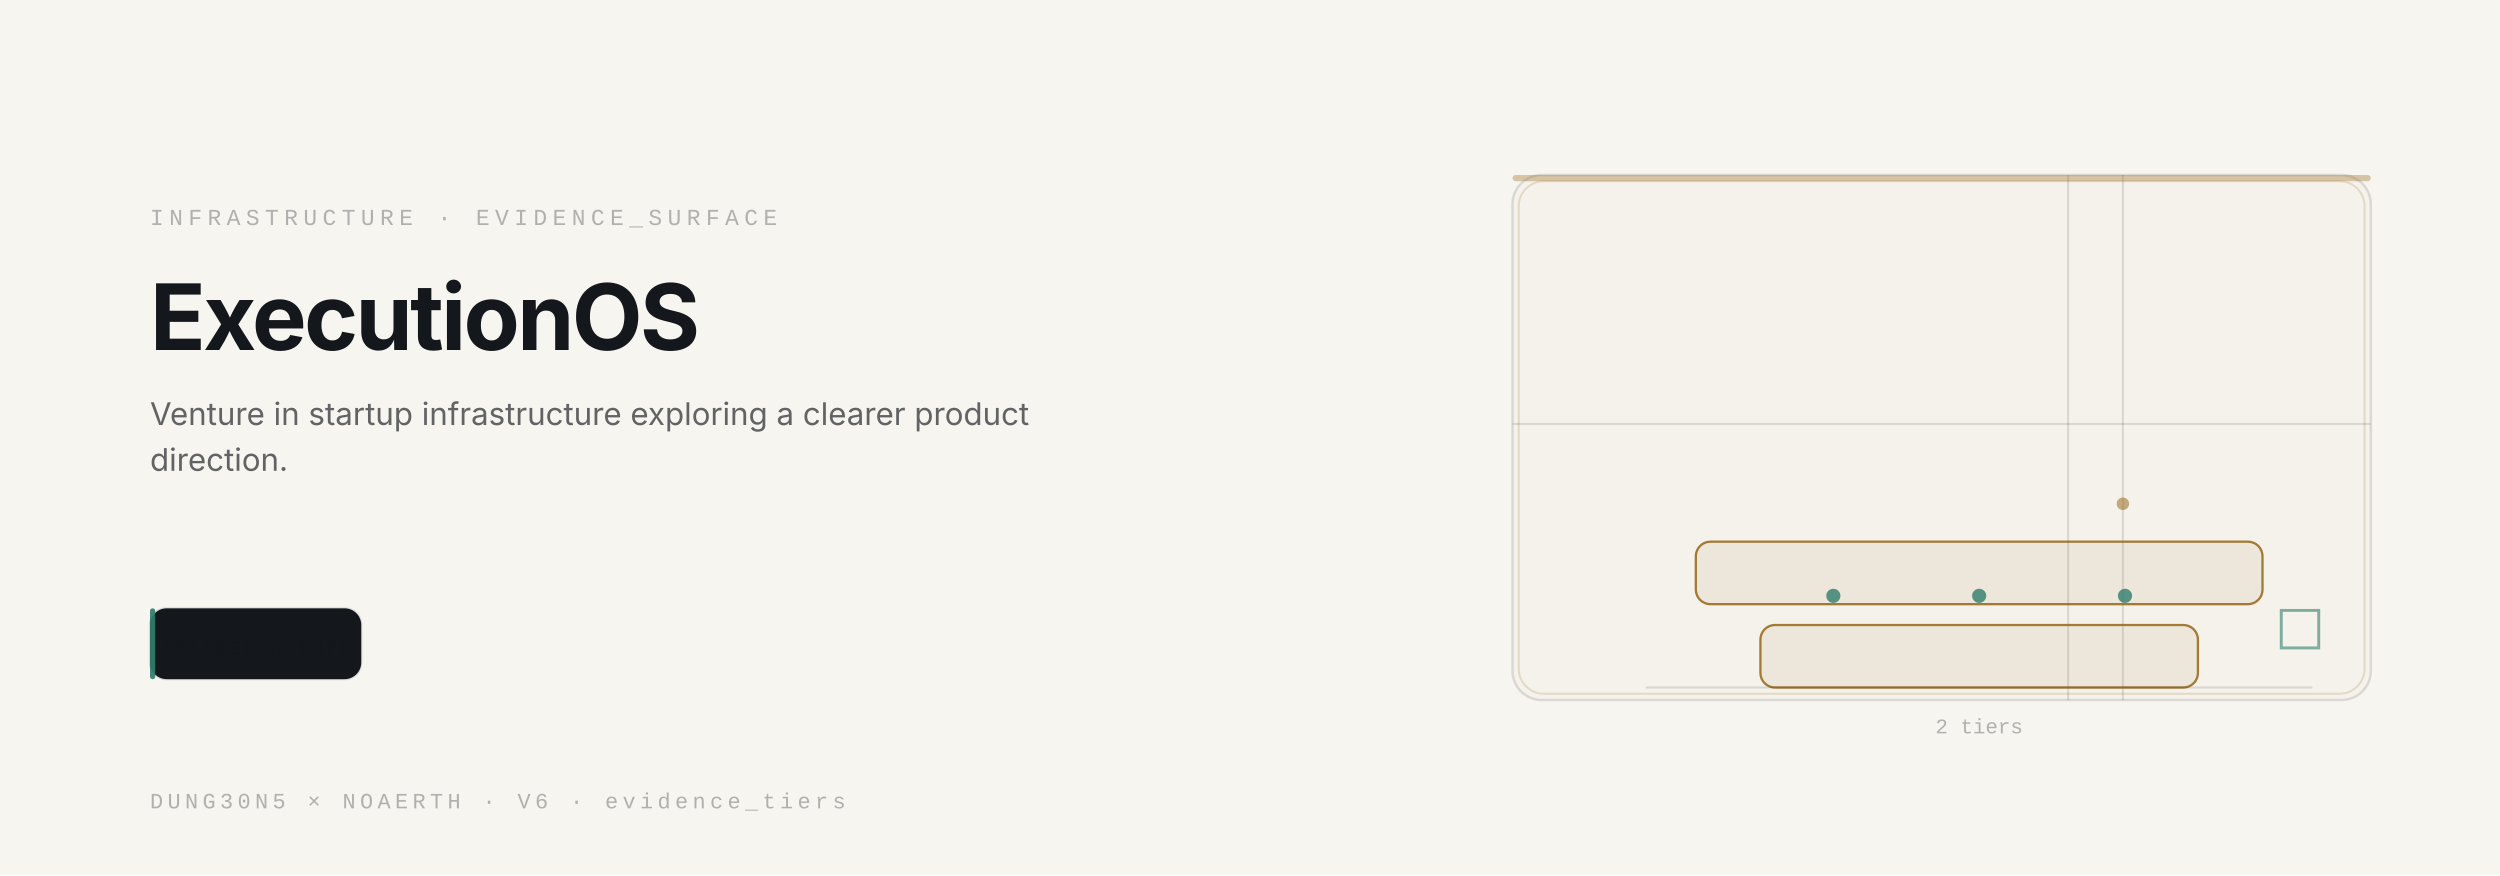
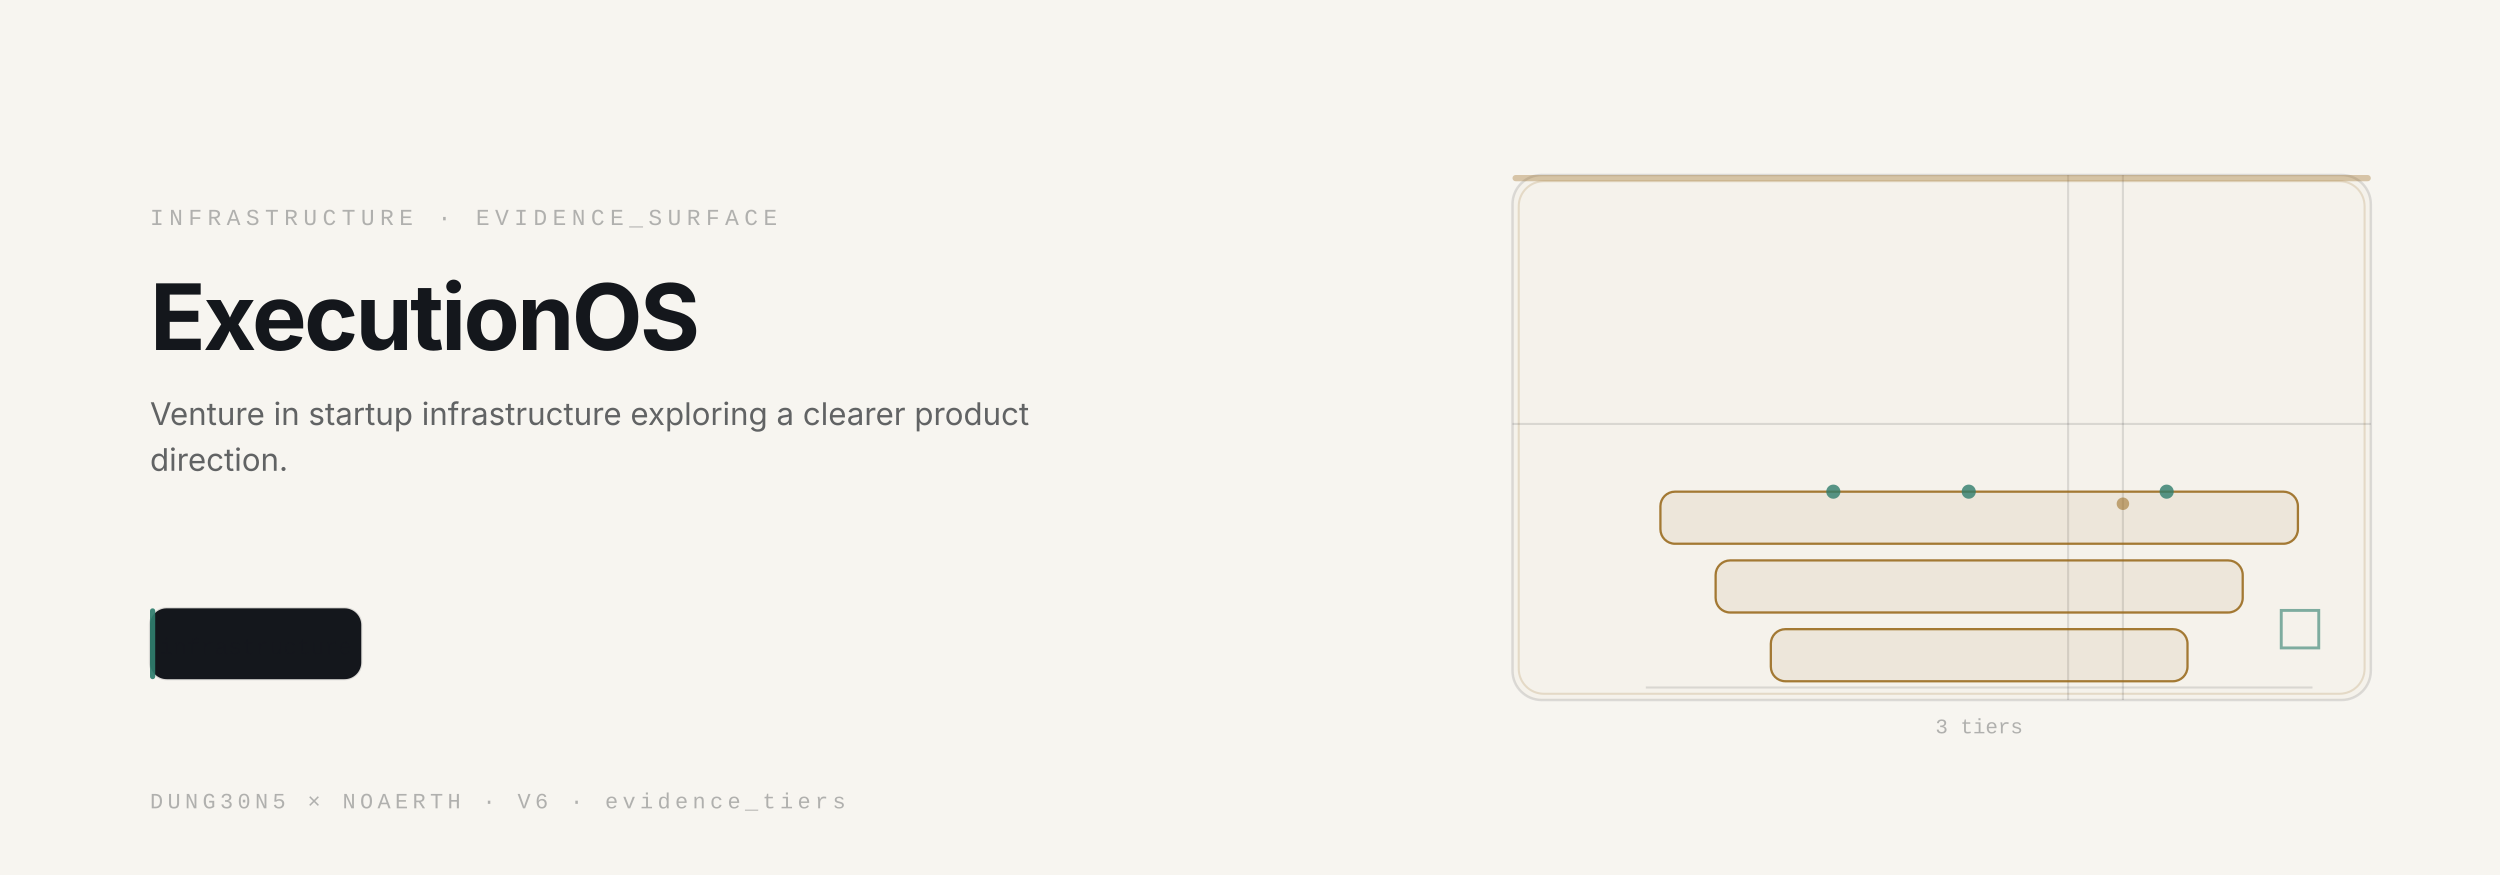
<svg xmlns="http://www.w3.org/2000/svg" viewBox="0 0 1200 420" width="1200" height="420" role="img" aria-label="ExecutionOS: claims stack into tiers, and evidence is carried up to be checked">
  <rect width="1200" height="420" fill="#f7f5f0" />
  <text x="72" y="108" font-family="ui-monospace, SFMono-Regular, Menlo, Monaco, Consolas, 'Liberation Mono', monospace" font-size="11" letter-spacing="2.6" fill="#14171c4f">INFRASTRUCTURE · EVIDENCE_SURFACE</text>
  <text x="72" y="168" font-family="-apple-system, BlinkMacSystemFont, 'Segoe UI', Inter, Helvetica, Arial, sans-serif" font-size="44" font-weight="660" letter-spacing="-1.2" fill="#14171c">ExecutionOS</text>
  <text x="72" y="204" font-family="-apple-system, BlinkMacSystemFont, 'Segoe UI', Inter, Helvetica, Arial, sans-serif" font-size="15" fill="#14171ca8">Venture in startup infrastructure exploring a clearer product</text>
  <text x="72" y="226" font-family="-apple-system, BlinkMacSystemFont, 'Segoe UI', Inter, Helvetica, Arial, sans-serif" font-size="15" fill="#14171ca8">direction.</text>
  <rect x="72.0" y="292.0" width="101.4" height="34.0" rx="8" fill="#14171c" stroke="#14171c1f" stroke-width="1.1" />
  <rect x="72.0" y="292.0" width="2.5" height="34.0" rx="1.2" fill="#2f7d6c" opacity="0.92" />
  <text x="122.7" y="314" font-family="ui-monospace, SFMono-Regular, Menlo, Monaco, Consolas, 'Liberation Mono', monospace" font-size="11" fill="#14171c" fill-opacity="0.82" text-anchor="middle">infrastructure</text>
  <rect x="726.0" y="84.0" width="412.0" height="252.0" rx="14" fill="#9a6b1f" fill-opacity="0.02" />
  <rect x="729.0" y="87.0" width="406.0" height="246.0" rx="12" fill="none" stroke="#9a6b1f" stroke-width="1" stroke-opacity="0.18" />
  <rect x="726.0" y="84.0" width="412.0" height="252.0" rx="14" fill="none" stroke="#14171c1f" stroke-width="1.2" />
  <line x1="1019.0" y1="84.0" x2="1019.0" y2="336.0" stroke="#14171c1f" stroke-width="1" />
  <line x1="992.7" y1="84.0" x2="992.7" y2="336.0" stroke="#14171c1f" stroke-width="1" />
  <line x1="726.0" y1="203.5" x2="1138.0" y2="203.5" stroke="#14171c1f" stroke-width="1" />
  <circle cx="1019.0" cy="241.8" r="3" fill="#9a6b1f" opacity="0.55" />
  <rect x="726.0" y="84.0" width="412.0" height="3" rx="1.5" fill="#9a6b1f" opacity="0.35" />
  <path d="M1095.0 293.0 h18 v18 h-18 z" fill="none" stroke="#2f7d6c" stroke-width="1.4" opacity="0.6" />
-   <rect x="845.0" y="300.0" width="210.0" height="30" rx="7" fill="#9a6b1f" fill-opacity="0.09" stroke="#9a6b1f" stroke-width="1.1" opacity="0.9" />
-   <rect x="814.0" y="260.0" width="272.0" height="30" rx="7" fill="#9a6b1f" fill-opacity="0.09" stroke="#9a6b1f" stroke-width="1.1" opacity="0.9" />
-   <circle cx="880" cy="286" r="3.4" fill="#2f7d6c" opacity="0.8" />
-   <circle cx="950" cy="286" r="3.4" fill="#2f7d6c" opacity="0.8" />
-   <circle cx="1020" cy="286" r="3.4" fill="#2f7d6c" opacity="0.8" />
+   <rect x="850.0" y="302.0" width="200.0" height="25" rx="7" fill="#9a6b1f" fill-opacity="0.09" stroke="#9a6b1f" stroke-width="1.1" opacity="0.9" />
+   <rect x="823.5" y="269.0" width="253.0" height="25" rx="7" fill="#9a6b1f" fill-opacity="0.09" stroke="#9a6b1f" stroke-width="1.1" opacity="0.9" />
+   <rect x="797.0" y="236.0" width="306.0" height="25" rx="7" fill="#9a6b1f" fill-opacity="0.09" stroke="#9a6b1f" stroke-width="1.1" opacity="0.9" />
+   <circle cx="880" cy="236" r="3.4" fill="#2f7d6c" opacity="0.8" />
+   <circle cx="945" cy="236" r="3.4" fill="#2f7d6c" opacity="0.8" />
+   <circle cx="1040" cy="236" r="3.4" fill="#2f7d6c" opacity="0.8" />
  <line x1="790" y1="330" x2="1110" y2="330" stroke="#14171c1f" stroke-width="1" />
-   <text x="950" y="352" font-family="ui-monospace, SFMono-Regular, Menlo, Monaco, Consolas, 'Liberation Mono', monospace" font-size="10" fill="#14171c4f" text-anchor="middle">2 tiers</text>
+   <text x="950" y="352" font-family="ui-monospace, SFMono-Regular, Menlo, Monaco, Consolas, 'Liberation Mono', monospace" font-size="10" fill="#14171c4f" text-anchor="middle">3 tiers</text>
  <text x="72" y="388" font-family="ui-monospace, SFMono-Regular, Menlo, Monaco, Consolas, 'Liberation Mono', monospace" font-size="10.5" letter-spacing="2.1" fill="#14171c4f">DUNG30N5 × NOAERTH · V6 · evidence_tiers</text>
</svg>
